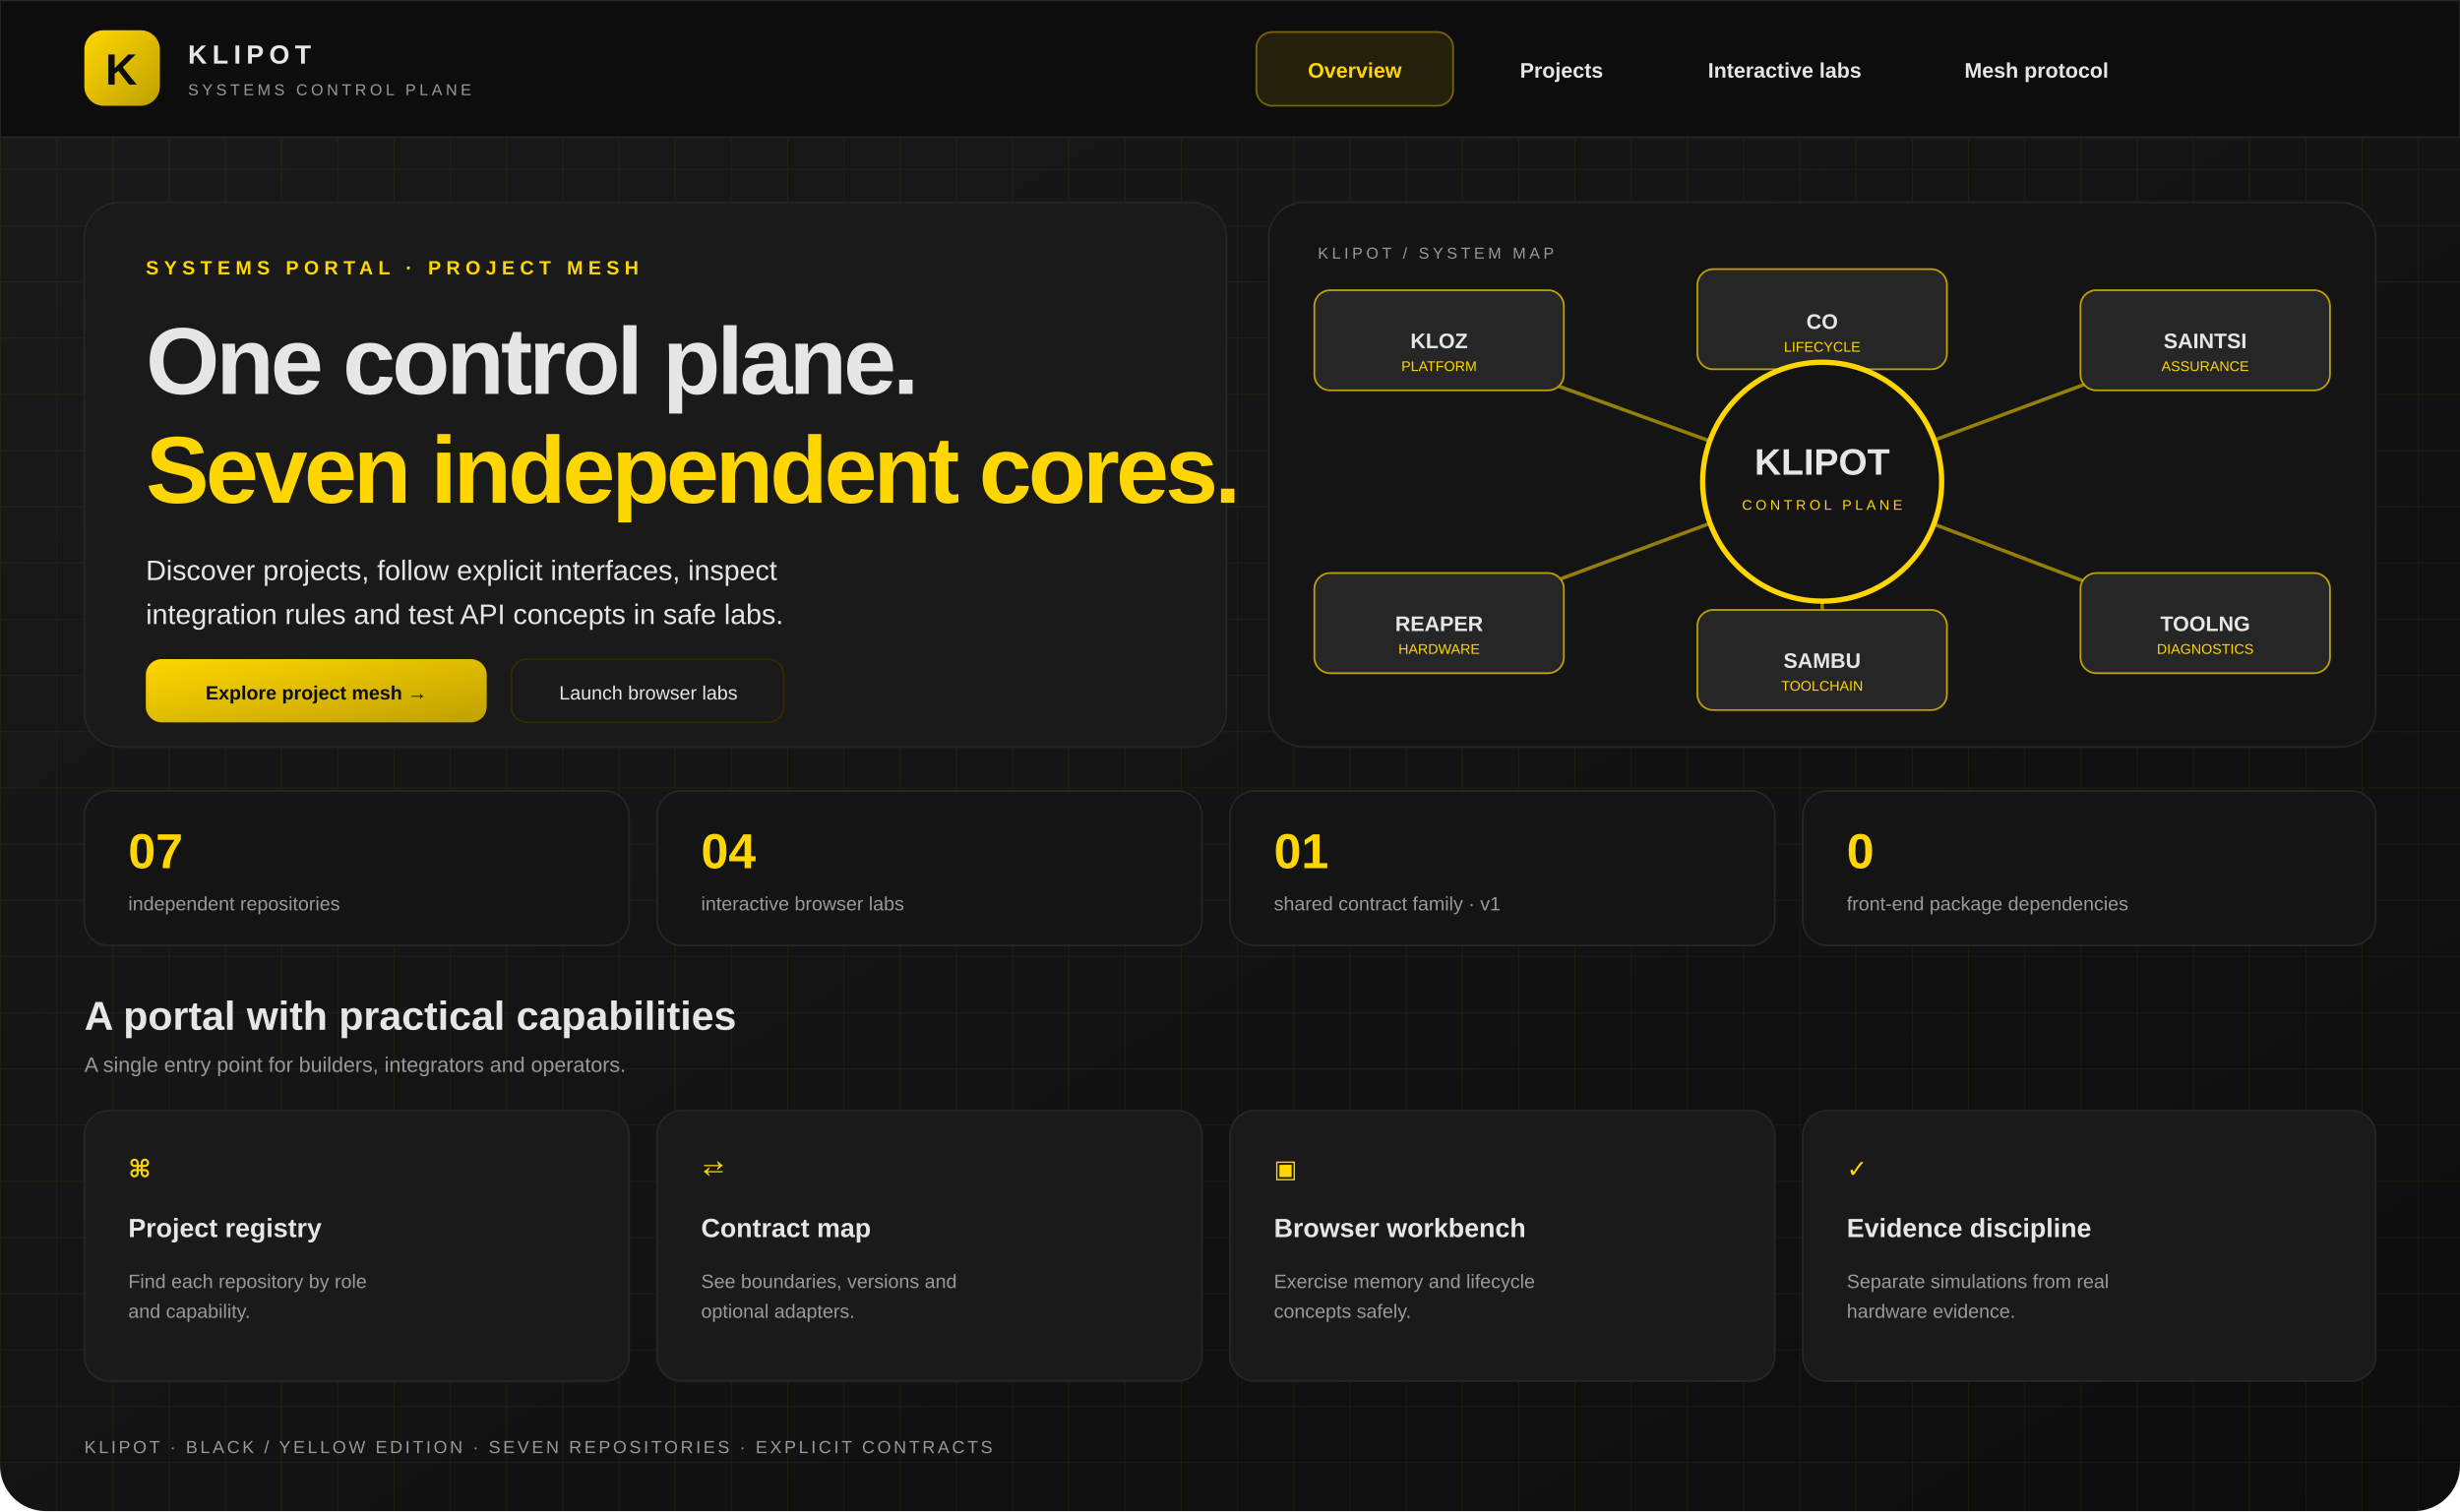
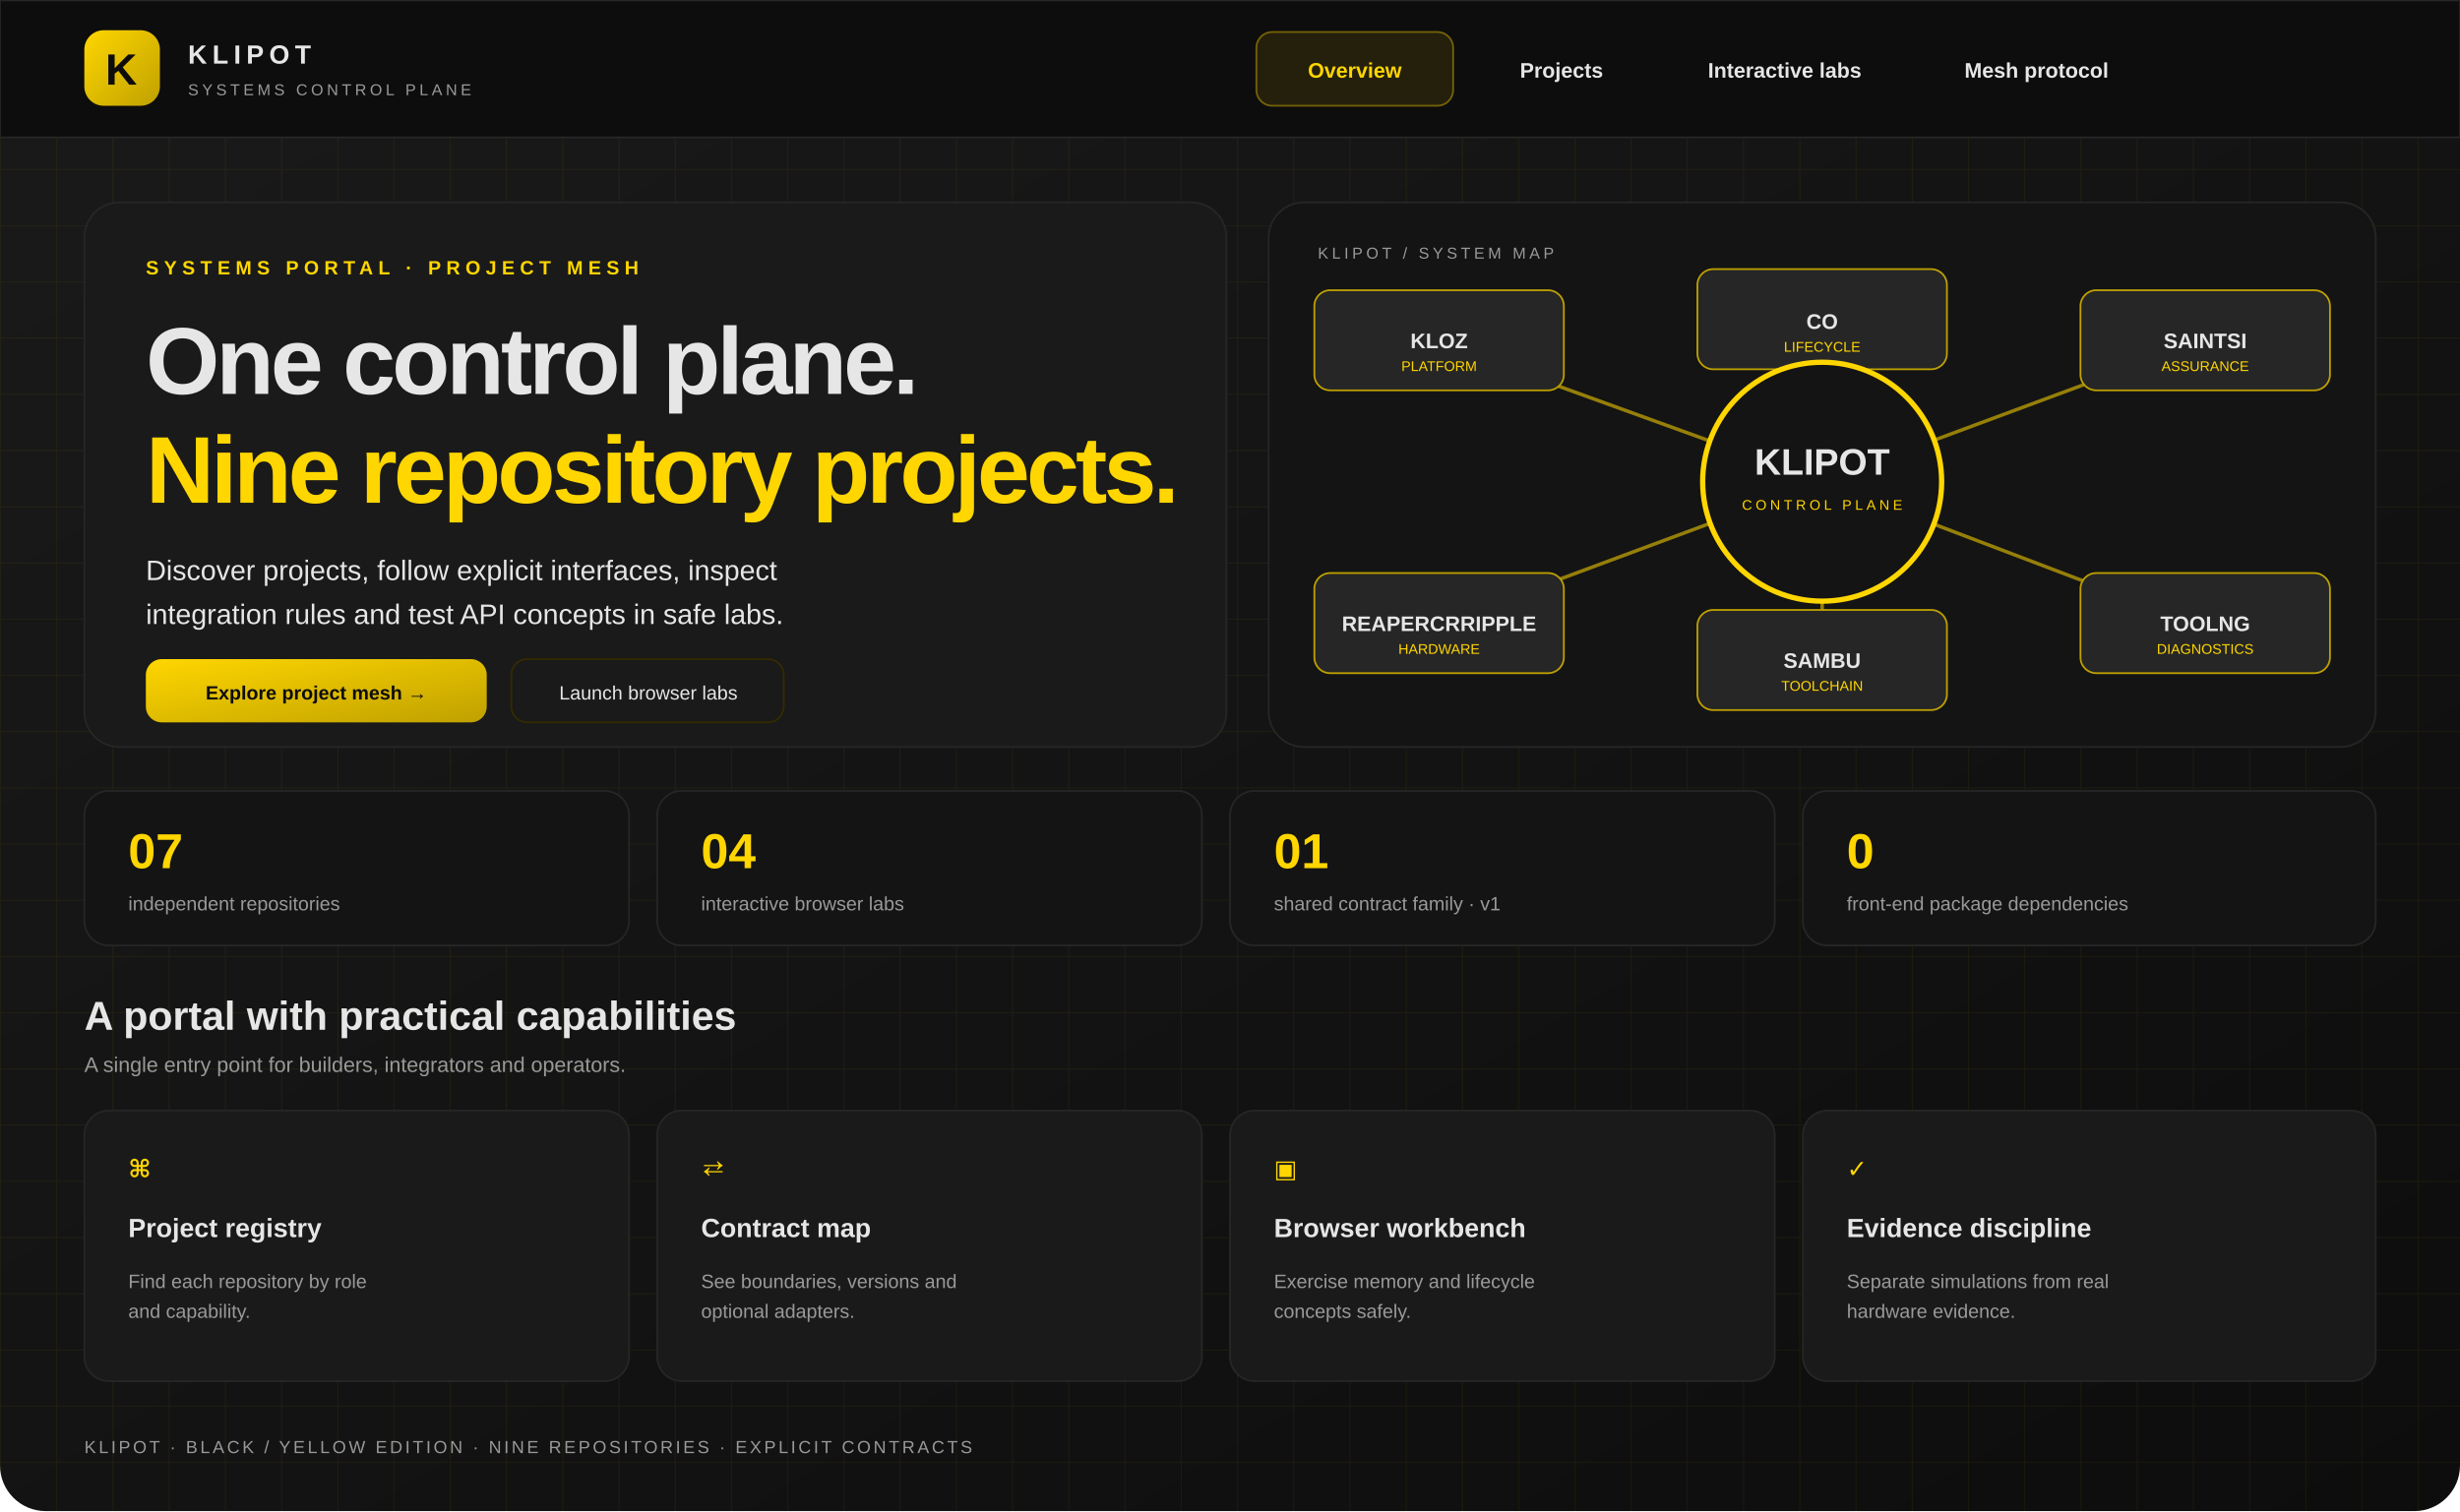
<svg xmlns="http://www.w3.org/2000/svg" width="1920" height="1180" viewBox="0 0 1400 860" role="img" aria-labelledby="t d">
  <defs>
    <linearGradient id="bg" x1="0" y1="0" x2="1" y2="1">
      <stop stop-color="#1A1A1A" />
      <stop offset="1" stop-color="#0D0D0D" />
    </linearGradient>
    <linearGradient id="yellow" x1="0" y1="0" x2="1" y2="1">
      <stop stop-color="#FFD600" />
      <stop offset="1" stop-color="#BFA100" />
    </linearGradient>
    <pattern id="grid" width="32" height="32" patternUnits="userSpaceOnUse">
      <path d="M32 0H0V32" stroke="#BFA100" stroke-opacity=".08" fill="none" />
    </pattern>
  </defs>
  <rect width="1400" height="860" rx="26" fill="url(#bg)" />
  <rect width="1400" height="860" rx="26" fill="url(#grid)" />
  <rect x="0" y="0" width="1400" height="78" fill="#0D0D0D" stroke="#262626" />
  <rect x="48" y="17" width="43" height="43" rx="11" fill="url(#yellow)" />
  <text x="69" y="48" text-anchor="middle" font-family="Arial" font-size="25" font-weight="900" fill="#0D0D0D">K</text>
  <text x="107" y="36" font-family="Arial" font-size="15" font-weight="900" fill="#E6E6E6" letter-spacing="3">KLIPOT</text>
  <text x="107" y="54" font-family="Arial" font-size="9" fill="#999999" letter-spacing="2">SYSTEMS CONTROL PLANE</text>
  <g font-family="Arial" font-size="12" font-weight="700">
    <rect x="715" y="18" width="112" height="42" rx="9" fill="#FFD60018" stroke="#FFD60066" />
    <text x="771" y="44" fill="#FFD600" text-anchor="middle">Overview</text>
    <text x="865" y="44" fill="#E6E6E6">Projects</text>
    <text x="972" y="44" fill="#E6E6E6">Interactive labs</text>
    <text x="1118" y="44" fill="#E6E6E6">Mesh protocol</text>
  </g>
  <g font-family="Arial">
    <rect x="48" y="115" width="650" height="310" rx="20" fill="#1A1A1A" stroke="#262626" />
    <text x="83" y="156" fill="#FFD600" font-size="11" font-weight="800" letter-spacing="3">SYSTEMS PORTAL · PROJECT MESH</text>
    <text x="83" y="224" fill="#E6E6E6" font-size="54" font-weight="900" letter-spacing="-2">One control plane.</text>
-     <text x="83" y="286" fill="#FFD600" font-size="54" font-weight="900" letter-spacing="-2">Seven independent cores.</text>
+     <text x="83" y="286" fill="#FFD600" font-size="54" font-weight="900" letter-spacing="-2">Nine repository projects.</text>
    <text x="83" y="330" fill="#E6E6E6" font-size="16">Discover projects, follow explicit interfaces, inspect</text>
    <text x="83" y="355" fill="#E6E6E6" font-size="16">integration rules and test API concepts in safe labs.</text>
    <rect x="83" y="375" width="194" height="36" rx="9" fill="url(#yellow)" />
    <text x="180" y="398" text-anchor="middle" fill="#0D0D0D" font-size="11" font-weight="900">Explore project mesh →</text>
    <rect x="291" y="375" width="155" height="36" rx="9" fill="#1A1A1A" stroke="#332B00" />
    <text x="369" y="398" text-anchor="middle" fill="#E6E6E6" font-size="11">Launch browser labs</text>
    <rect x="722" y="115" width="630" height="310" rx="20" fill="#141414" stroke="#262626" />
    <text x="750" y="147" fill="#999999" font-size="9" letter-spacing="2">KLIPOT / SYSTEM MAP</text>
    <g fill="none" stroke="#FFD600" stroke-opacity=".55" stroke-width="2">
      <path d="M1037 274L819 195M1037 274L1037 180M1037 274L1250 195M1037 274L819 355M1037 274L1037 374M1037 274L1250 355" />
    </g>
    <g fill="#262626" stroke="#BFA100">
      <rect x="748" y="165" width="142" height="57" rx="9" />
      <rect x="966" y="153" width="142" height="57" rx="9" />
      <rect x="1184" y="165" width="142" height="57" rx="9" />
      <rect x="748" y="326" width="142" height="57" rx="9" />
      <rect x="966" y="347" width="142" height="57" rx="9" />
      <rect x="1184" y="326" width="142" height="57" rx="9" />
    </g>
    <circle cx="1037" cy="274" r="68" fill="#141414" stroke="#FFD600" stroke-width="3" />
    <text x="1037" y="270" text-anchor="middle" fill="#E6E6E6" font-size="21" font-weight="900">KLIPOT</text>
    <text x="1037" y="290" text-anchor="middle" fill="#FFD600" font-size="8" letter-spacing="2">CONTROL PLANE</text>
    <g fill="#E6E6E6" font-size="12" font-weight="800" text-anchor="middle">
      <text x="819" y="198">KLOZ</text>
      <text x="1037" y="187">CO</text>
      <text x="1255" y="198">SAINTSI</text>
-       <text x="819" y="359">REAPER</text>
+       <text x="819" y="359">REAPERCRRIPPLE</text>
      <text x="1037" y="380">SAMBU</text>
      <text x="1255" y="359">TOOLNG</text>
    </g>
    <g fill="#FFD600" font-size="8" text-anchor="middle">
      <text x="819" y="211">PLATFORM</text>
      <text x="1037" y="200">LIFECYCLE</text>
      <text x="1255" y="211">ASSURANCE</text>
      <text x="819" y="372">HARDWARE</text>
      <text x="1037" y="393">TOOLCHAIN</text>
      <text x="1255" y="372">DIAGNOSTICS</text>
    </g>
  </g>
  <g font-family="Arial">
    <g>
      <rect x="48" y="450" width="310" height="88" rx="14" fill="#141414" stroke="#262626" />
      <rect x="374" y="450" width="310" height="88" rx="14" fill="#141414" stroke="#262626" />
      <rect x="700" y="450" width="310" height="88" rx="14" fill="#141414" stroke="#262626" />
      <rect x="1026" y="450" width="326" height="88" rx="14" fill="#141414" stroke="#262626" />
    </g>
    <g fill="#FFD600" font-size="28" font-weight="900">
      <text x="73" y="494">07</text>
      <text x="399" y="494">04</text>
      <text x="725" y="494">01</text>
      <text x="1051" y="494">0</text>
    </g>
    <g fill="#999999" font-size="11">
      <text x="73" y="518">independent repositories</text>
      <text x="399" y="518">interactive browser labs</text>
      <text x="725" y="518">shared contract family · v1</text>
      <text x="1051" y="518">front-end package dependencies</text>
    </g>
    <text x="48" y="586" fill="#E6E6E6" font-size="23" font-weight="800">A portal with practical capabilities</text>
    <text x="48" y="610" fill="#999999" font-size="12">A single entry point for builders, integrators and operators.</text>
    <g fill="#1A1A1A" stroke="#262626">
      <rect x="48" y="632" width="310" height="154" rx="14" />
      <rect x="374" y="632" width="310" height="154" rx="14" />
      <rect x="700" y="632" width="310" height="154" rx="14" />
      <rect x="1026" y="632" width="326" height="154" rx="14" />
    </g>
    <g fill="#FFD600" font-size="14" font-weight="900">
      <text x="73" y="670">⌘</text>
      <text x="399" y="670">⇄</text>
      <text x="725" y="670">▣</text>
      <text x="1051" y="670">✓</text>
    </g>
    <g fill="#E6E6E6" font-size="15" font-weight="800">
      <text x="73" y="704">Project registry</text>
      <text x="399" y="704">Contract map</text>
      <text x="725" y="704">Browser workbench</text>
      <text x="1051" y="704">Evidence discipline</text>
    </g>
    <g fill="#999999" font-size="11">
      <text x="73" y="733">Find each repository by role</text>
      <text x="73" y="750">and capability.</text>
      <text x="399" y="733">See boundaries, versions and</text>
      <text x="399" y="750">optional adapters.</text>
      <text x="725" y="733">Exercise memory and lifecycle</text>
      <text x="725" y="750">concepts safely.</text>
      <text x="1051" y="733">Separate simulations from real</text>
      <text x="1051" y="750">hardware evidence.</text>
    </g>
  </g>
-   <text x="48" y="827" font-family="Arial" fill="#999999" font-size="10" letter-spacing="1.5">KLIPOT · BLACK / YELLOW EDITION · SEVEN REPOSITORIES · EXPLICIT CONTRACTS</text>
+   <text x="48" y="827" font-family="Arial" fill="#999999" font-size="10" letter-spacing="1.5">KLIPOT · BLACK / YELLOW EDITION · NINE REPOSITORIES · EXPLICIT CONTRACTS</text>
</svg>
